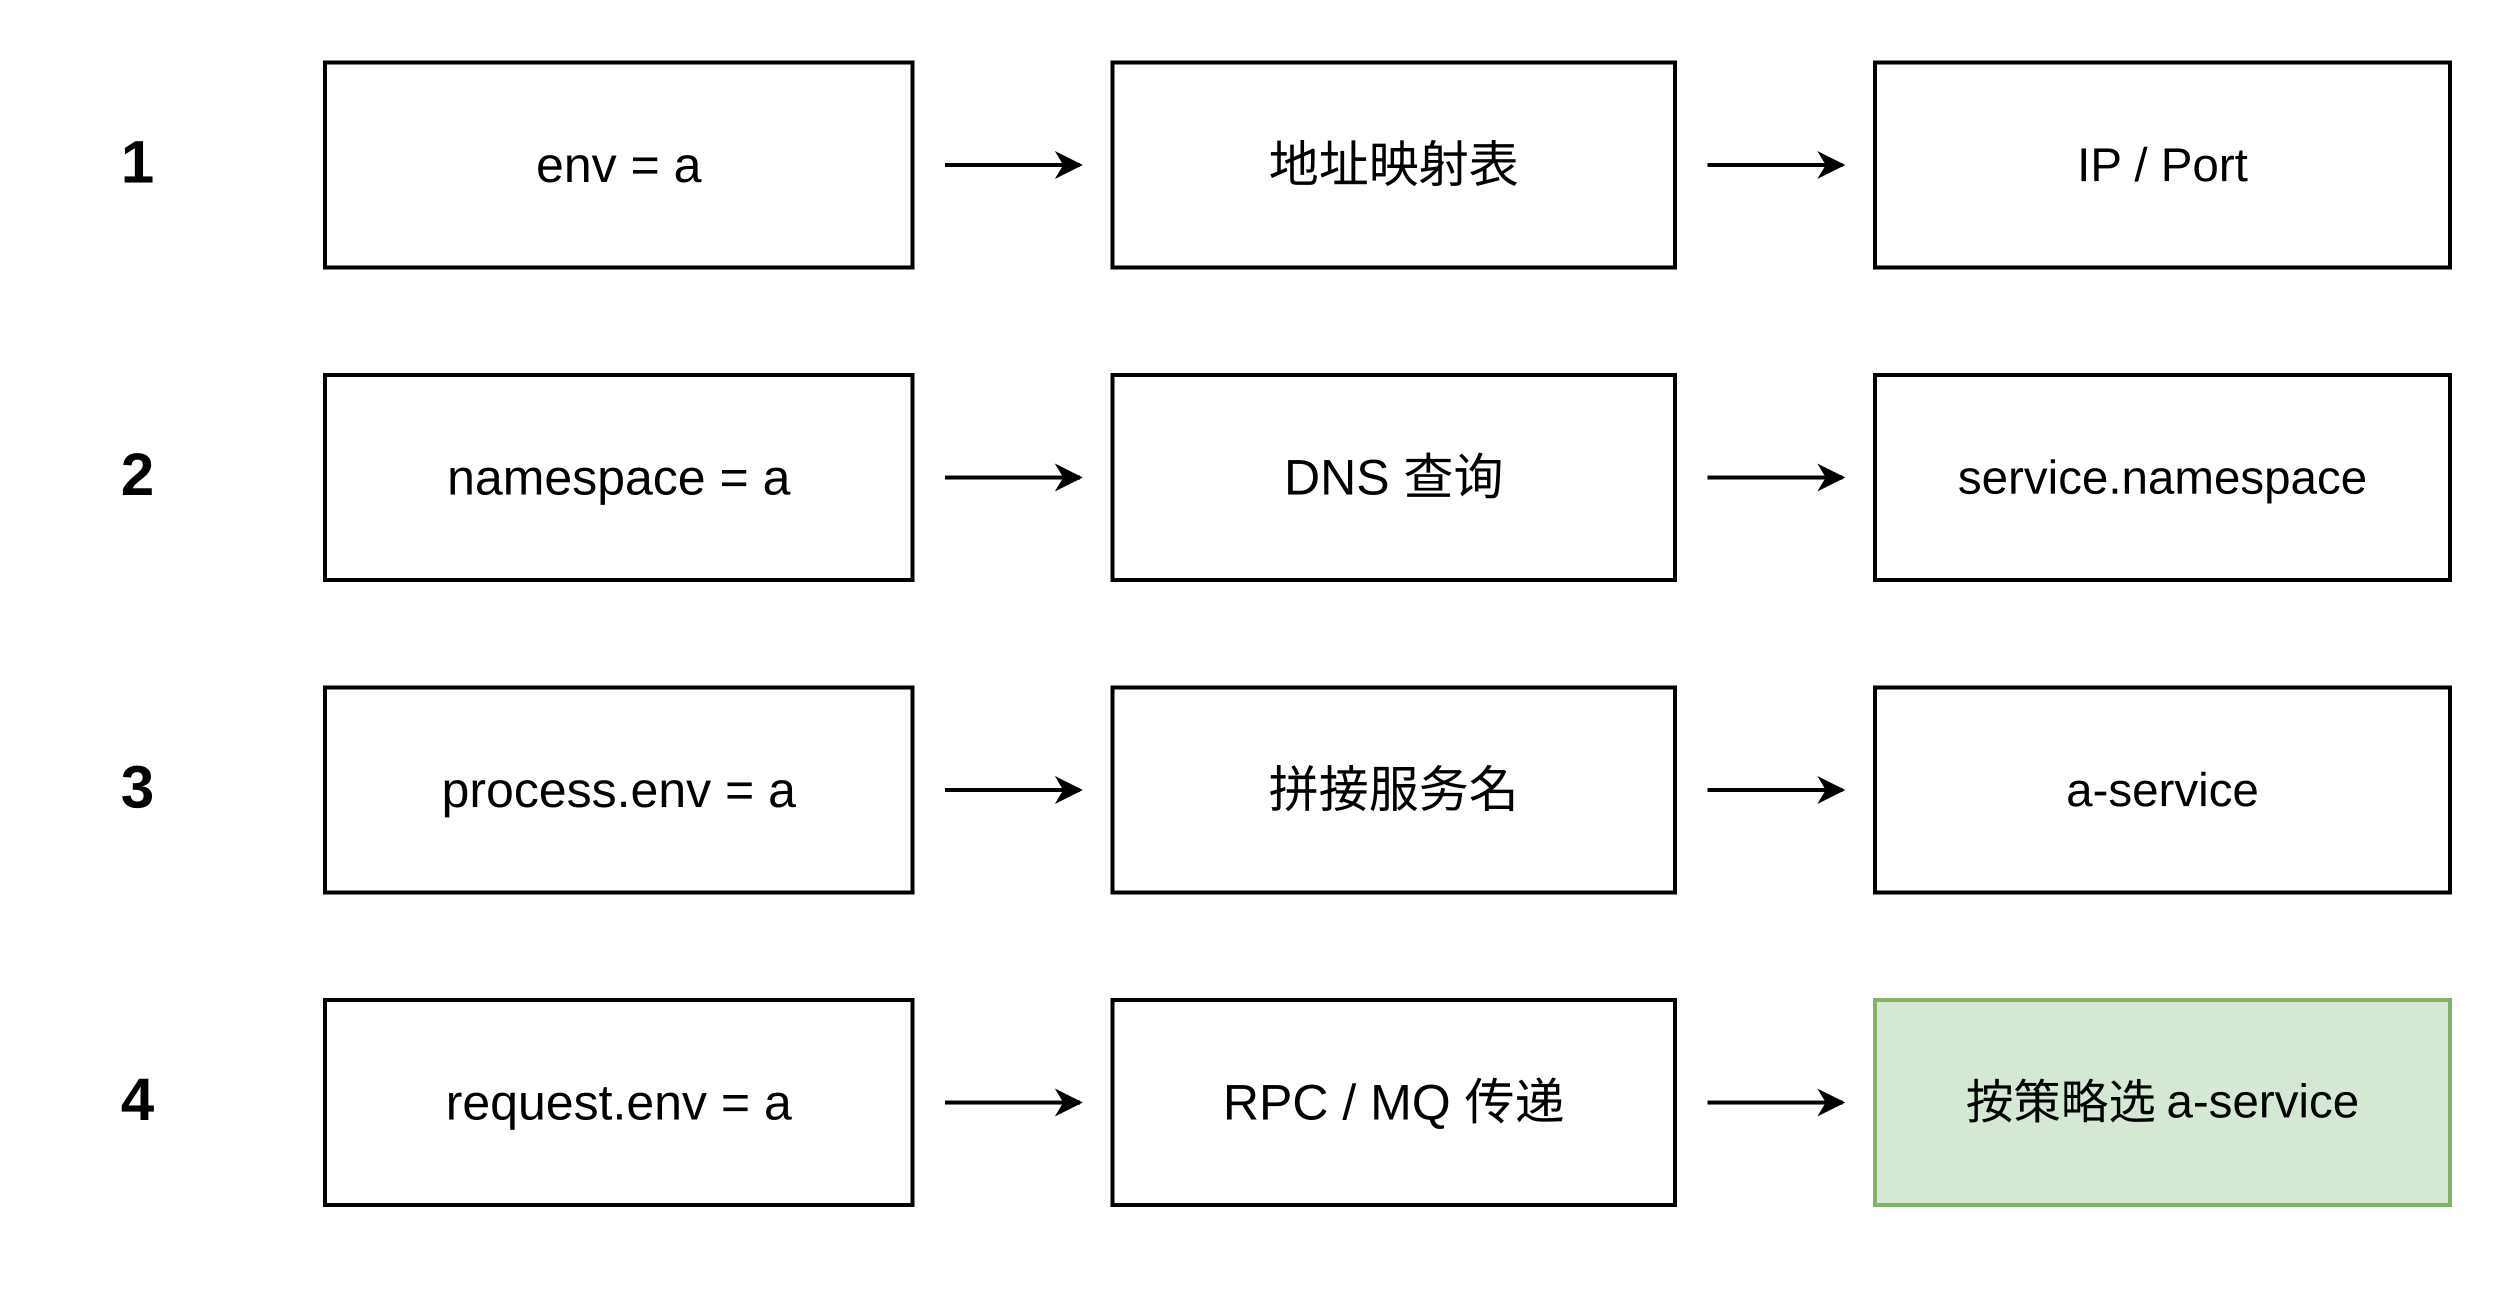
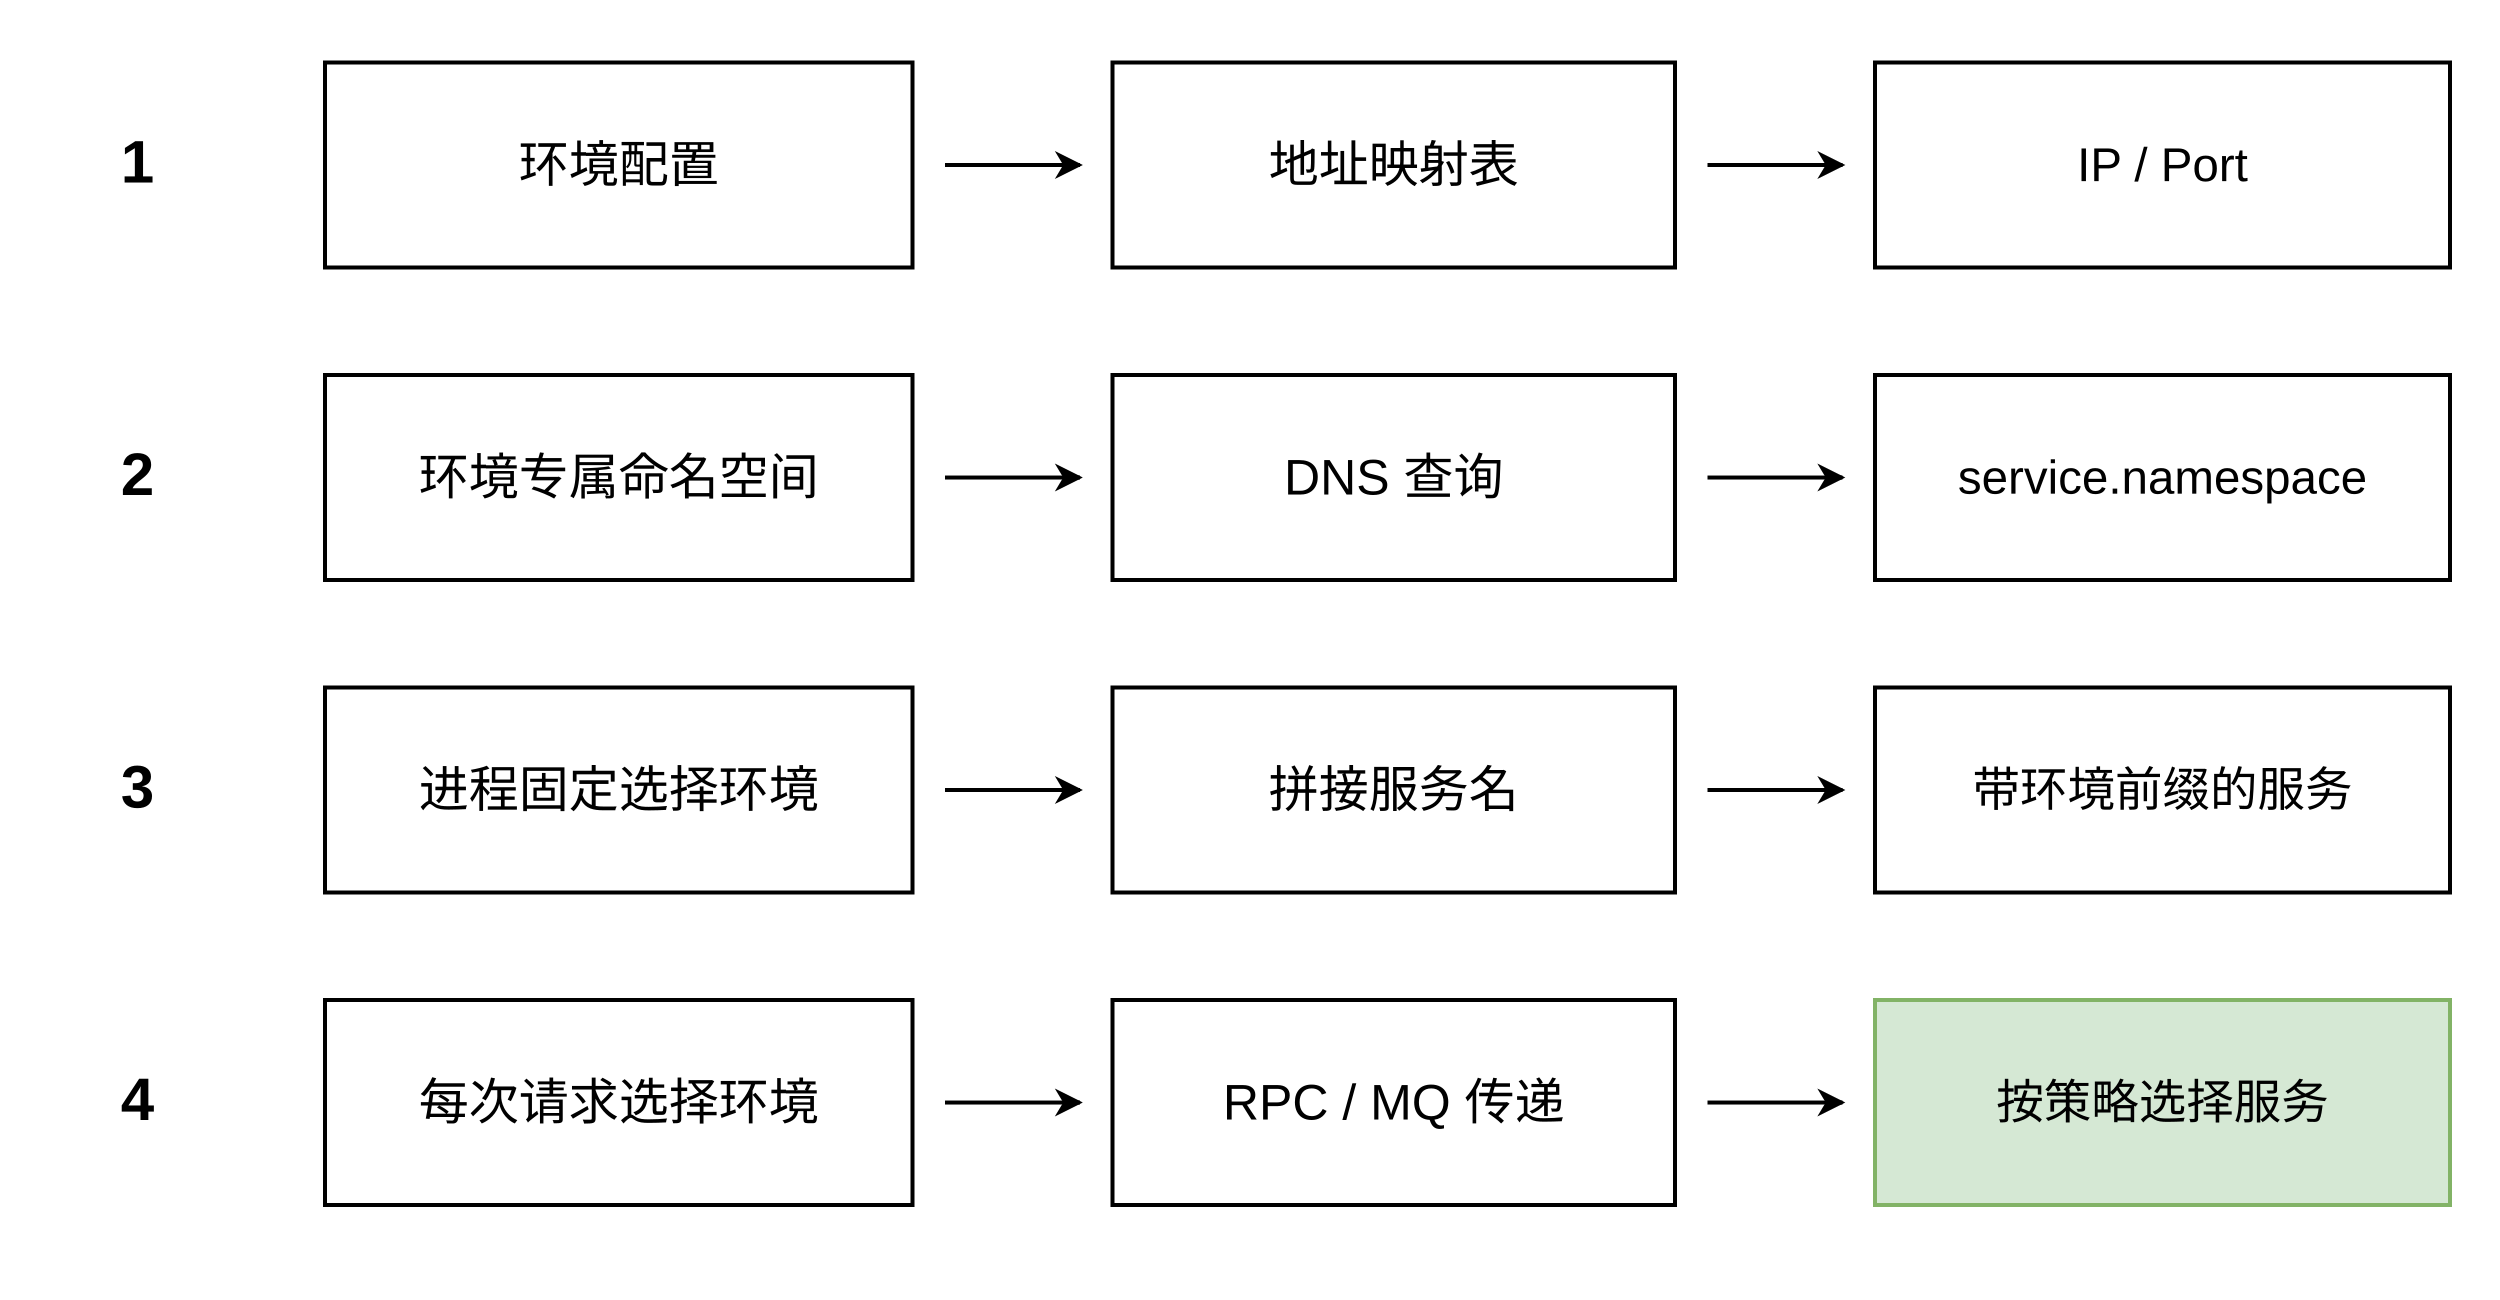
<svg xmlns="http://www.w3.org/2000/svg" width="1000" height="520" viewBox="0 0 1000 520" role="img" aria-labelledby="title" font-family="Arial,Helvetica,PingFang SC,Microsoft YaHei,sans-serif">
  <defs>
    <marker id="arrow" viewBox="0 0 10 10" refX="9" refY="5" markerWidth="7" markerHeight="7" orient="auto-start-reverse">
      <path d="M0 0 L10 5 L0 10 L3 5Z" fill="#000" />
    </marker>
  </defs>
  <rect width="1000" height="520" fill="#fff" />
  <text x="55" y="73" text-anchor="middle" font-size="24" font-weight="600" fill="#000">1</text>
  <g data-node="130,25,235,82">
    <rect x="130" y="25" width="235" height="82" fill="#ffffff" stroke="#000000" stroke-width="1.6" />
-     <text x="247.5" y="72.8" text-anchor="middle" font-size="20" font-weight="400" fill="#000">env = a</text>
+     <text x="247.5" y="72.8" text-anchor="middle" font-size="20" font-weight="400" fill="#000">环境配置</text>
  </g>
  <g data-node="445,25,225,82">
    <rect x="445" y="25" width="225" height="82" fill="#ffffff" stroke="#000000" stroke-width="1.6" />
    <text x="557.5" y="72.8" text-anchor="middle" font-size="20" font-weight="400" fill="#000">地址映射表</text>
  </g>
  <g data-node="750,25,230,82">
    <rect x="750" y="25" width="230" height="82" fill="#ffffff" stroke="#000000" stroke-width="1.6" />
    <text x="865.0" y="72.46" text-anchor="middle" font-size="19" font-weight="400" fill="#000">IP / Port</text>
  </g>
  <path d="M378 66 L432 66" fill="none" stroke="#000" stroke-width="1.6" stroke-linejoin="round" marker-end="url(#arrow)" />
  <path d="M683 66 L737 66" fill="none" stroke="#000" stroke-width="1.6" stroke-linejoin="round" marker-end="url(#arrow)" />
  <text x="55" y="198" text-anchor="middle" font-size="24" font-weight="600" fill="#000">2</text>
  <g data-node="130,150,235,82">
    <rect x="130" y="150" width="235" height="82" fill="#ffffff" stroke="#000000" stroke-width="1.6" />
-     <text x="247.5" y="197.8" text-anchor="middle" font-size="20" font-weight="400" fill="#000">namespace = a</text>
+     <text x="247.5" y="197.8" text-anchor="middle" font-size="20" font-weight="400" fill="#000">环境专属命名空间</text>
  </g>
  <g data-node="445,150,225,82">
    <rect x="445" y="150" width="225" height="82" fill="#ffffff" stroke="#000000" stroke-width="1.6" />
    <text x="557.5" y="197.8" text-anchor="middle" font-size="20" font-weight="400" fill="#000">DNS 查询</text>
  </g>
  <g data-node="750,150,230,82">
    <rect x="750" y="150" width="230" height="82" fill="#ffffff" stroke="#000000" stroke-width="1.6" />
    <text x="865.0" y="197.46" text-anchor="middle" font-size="19" font-weight="400" fill="#000">service.namespace</text>
  </g>
  <path d="M378 191 L432 191" fill="none" stroke="#000" stroke-width="1.6" stroke-linejoin="round" marker-end="url(#arrow)" />
  <path d="M683 191 L737 191" fill="none" stroke="#000" stroke-width="1.6" stroke-linejoin="round" marker-end="url(#arrow)" />
  <text x="55" y="323" text-anchor="middle" font-size="24" font-weight="600" fill="#000">3</text>
  <g data-node="130,275,235,82">
    <rect x="130" y="275" width="235" height="82" fill="#ffffff" stroke="#000000" stroke-width="1.6" />
-     <text x="247.5" y="322.8" text-anchor="middle" font-size="20" font-weight="400" fill="#000">process.env = a</text>
+     <text x="247.5" y="322.8" text-anchor="middle" font-size="20" font-weight="400" fill="#000">进程固定选择环境</text>
  </g>
  <g data-node="445,275,225,82">
    <rect x="445" y="275" width="225" height="82" fill="#ffffff" stroke="#000000" stroke-width="1.6" />
    <text x="557.5" y="322.8" text-anchor="middle" font-size="20" font-weight="400" fill="#000">拼接服务名</text>
  </g>
  <g data-node="750,275,230,82">
    <rect x="750" y="275" width="230" height="82" fill="#ffffff" stroke="#000000" stroke-width="1.6" />
-     <text x="865.0" y="322.46" text-anchor="middle" font-size="19" font-weight="400" fill="#000">a-service</text>
+     <text x="865.0" y="322.46" text-anchor="middle" font-size="19" font-weight="400" fill="#000">带环境前缀的服务</text>
  </g>
  <path d="M378 316 L432 316" fill="none" stroke="#000" stroke-width="1.6" stroke-linejoin="round" marker-end="url(#arrow)" />
  <path d="M683 316 L737 316" fill="none" stroke="#000" stroke-width="1.6" stroke-linejoin="round" marker-end="url(#arrow)" />
  <text x="55" y="448" text-anchor="middle" font-size="24" font-weight="600" fill="#000">4</text>
  <g data-node="130,400,235,82">
    <rect x="130" y="400" width="235" height="82" fill="#ffffff" stroke="#000000" stroke-width="1.6" />
-     <text x="247.5" y="447.8" text-anchor="middle" font-size="20" font-weight="400" fill="#000">request.env = a</text>
+     <text x="247.5" y="447.8" text-anchor="middle" font-size="20" font-weight="400" fill="#000">每次请求选择环境</text>
  </g>
  <g data-node="445,400,225,82">
    <rect x="445" y="400" width="225" height="82" fill="#ffffff" stroke="#000000" stroke-width="1.6" />
    <text x="557.5" y="447.8" text-anchor="middle" font-size="20" font-weight="400" fill="#000">RPC / MQ 传递</text>
  </g>
  <g data-node="750,400,230,82">
    <rect x="750" y="400" width="230" height="82" fill="#d5e8d4" stroke="#82b366" stroke-width="1.6" />
-     <text x="865.0" y="447.46" text-anchor="middle" font-size="19" font-weight="400" fill="#000">按策略选 a-service</text>
+     <text x="865.0" y="447.46" text-anchor="middle" font-size="19" font-weight="400" fill="#000">按策略选择服务</text>
  </g>
  <path d="M378 441 L432 441" fill="none" stroke="#000" stroke-width="1.6" stroke-linejoin="round" marker-end="url(#arrow)" />
  <path d="M683 441 L737 441" fill="none" stroke="#000" stroke-width="1.6" stroke-linejoin="round" marker-end="url(#arrow)" />
</svg>
